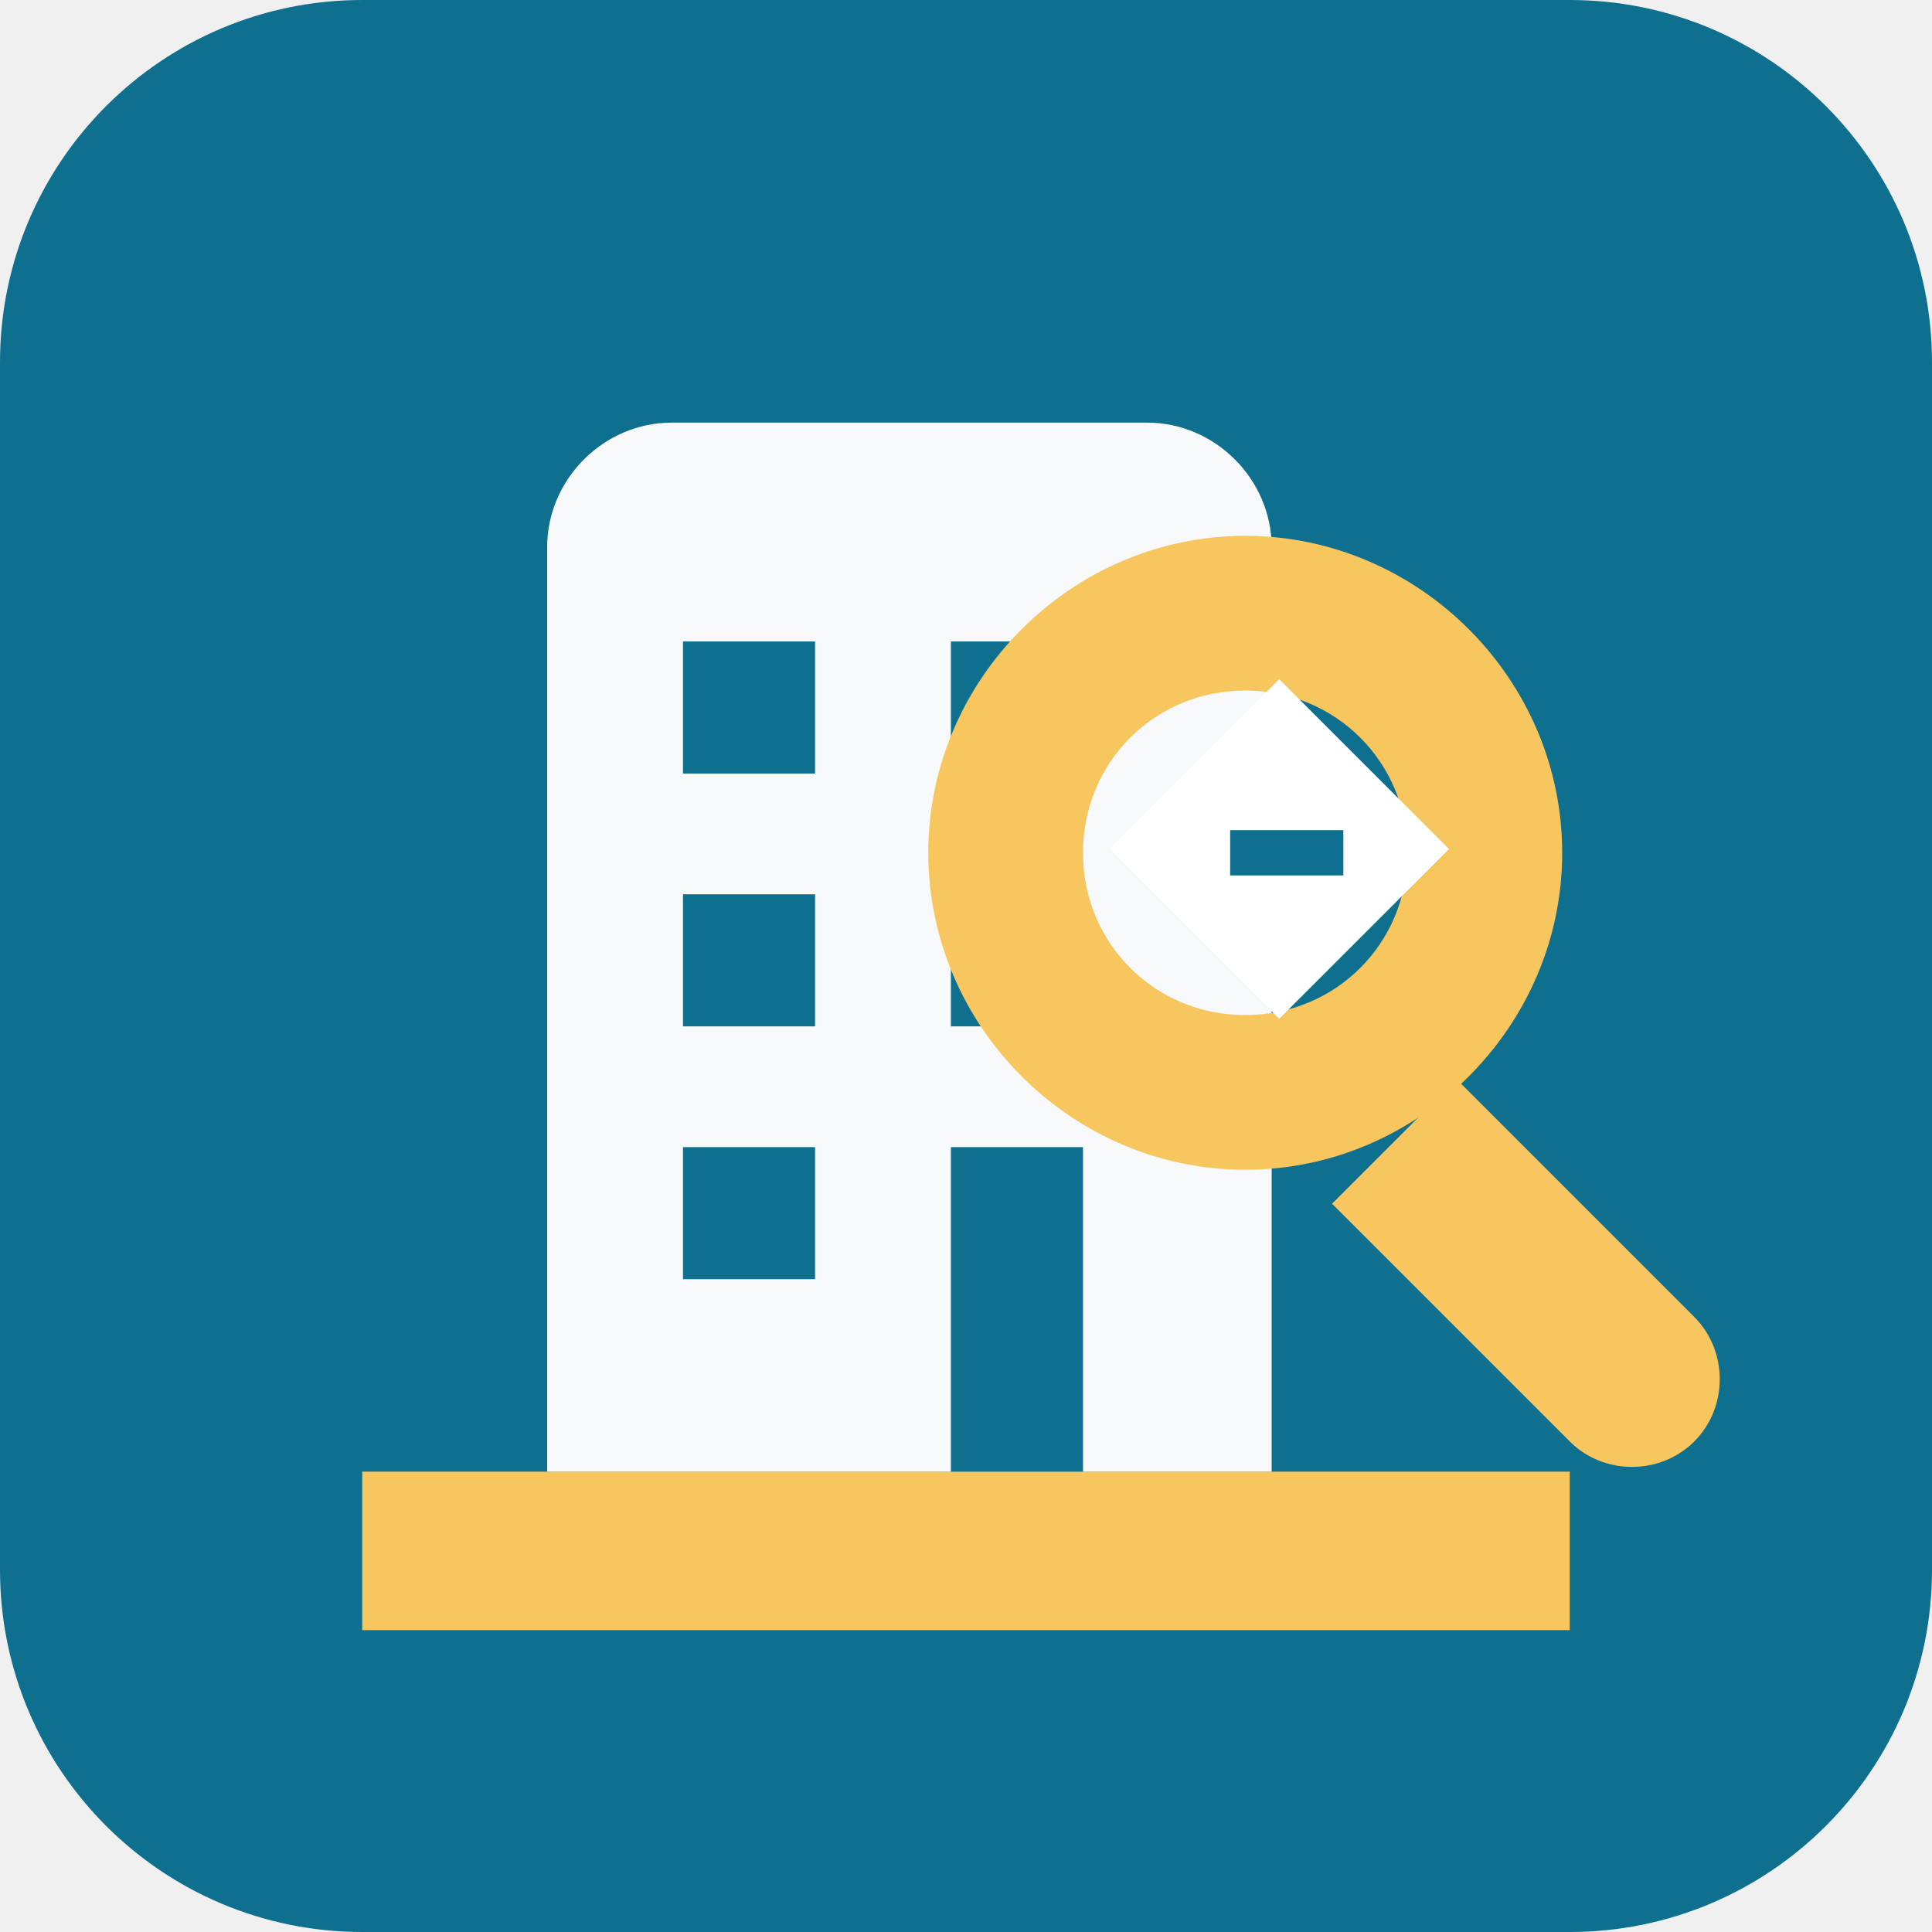
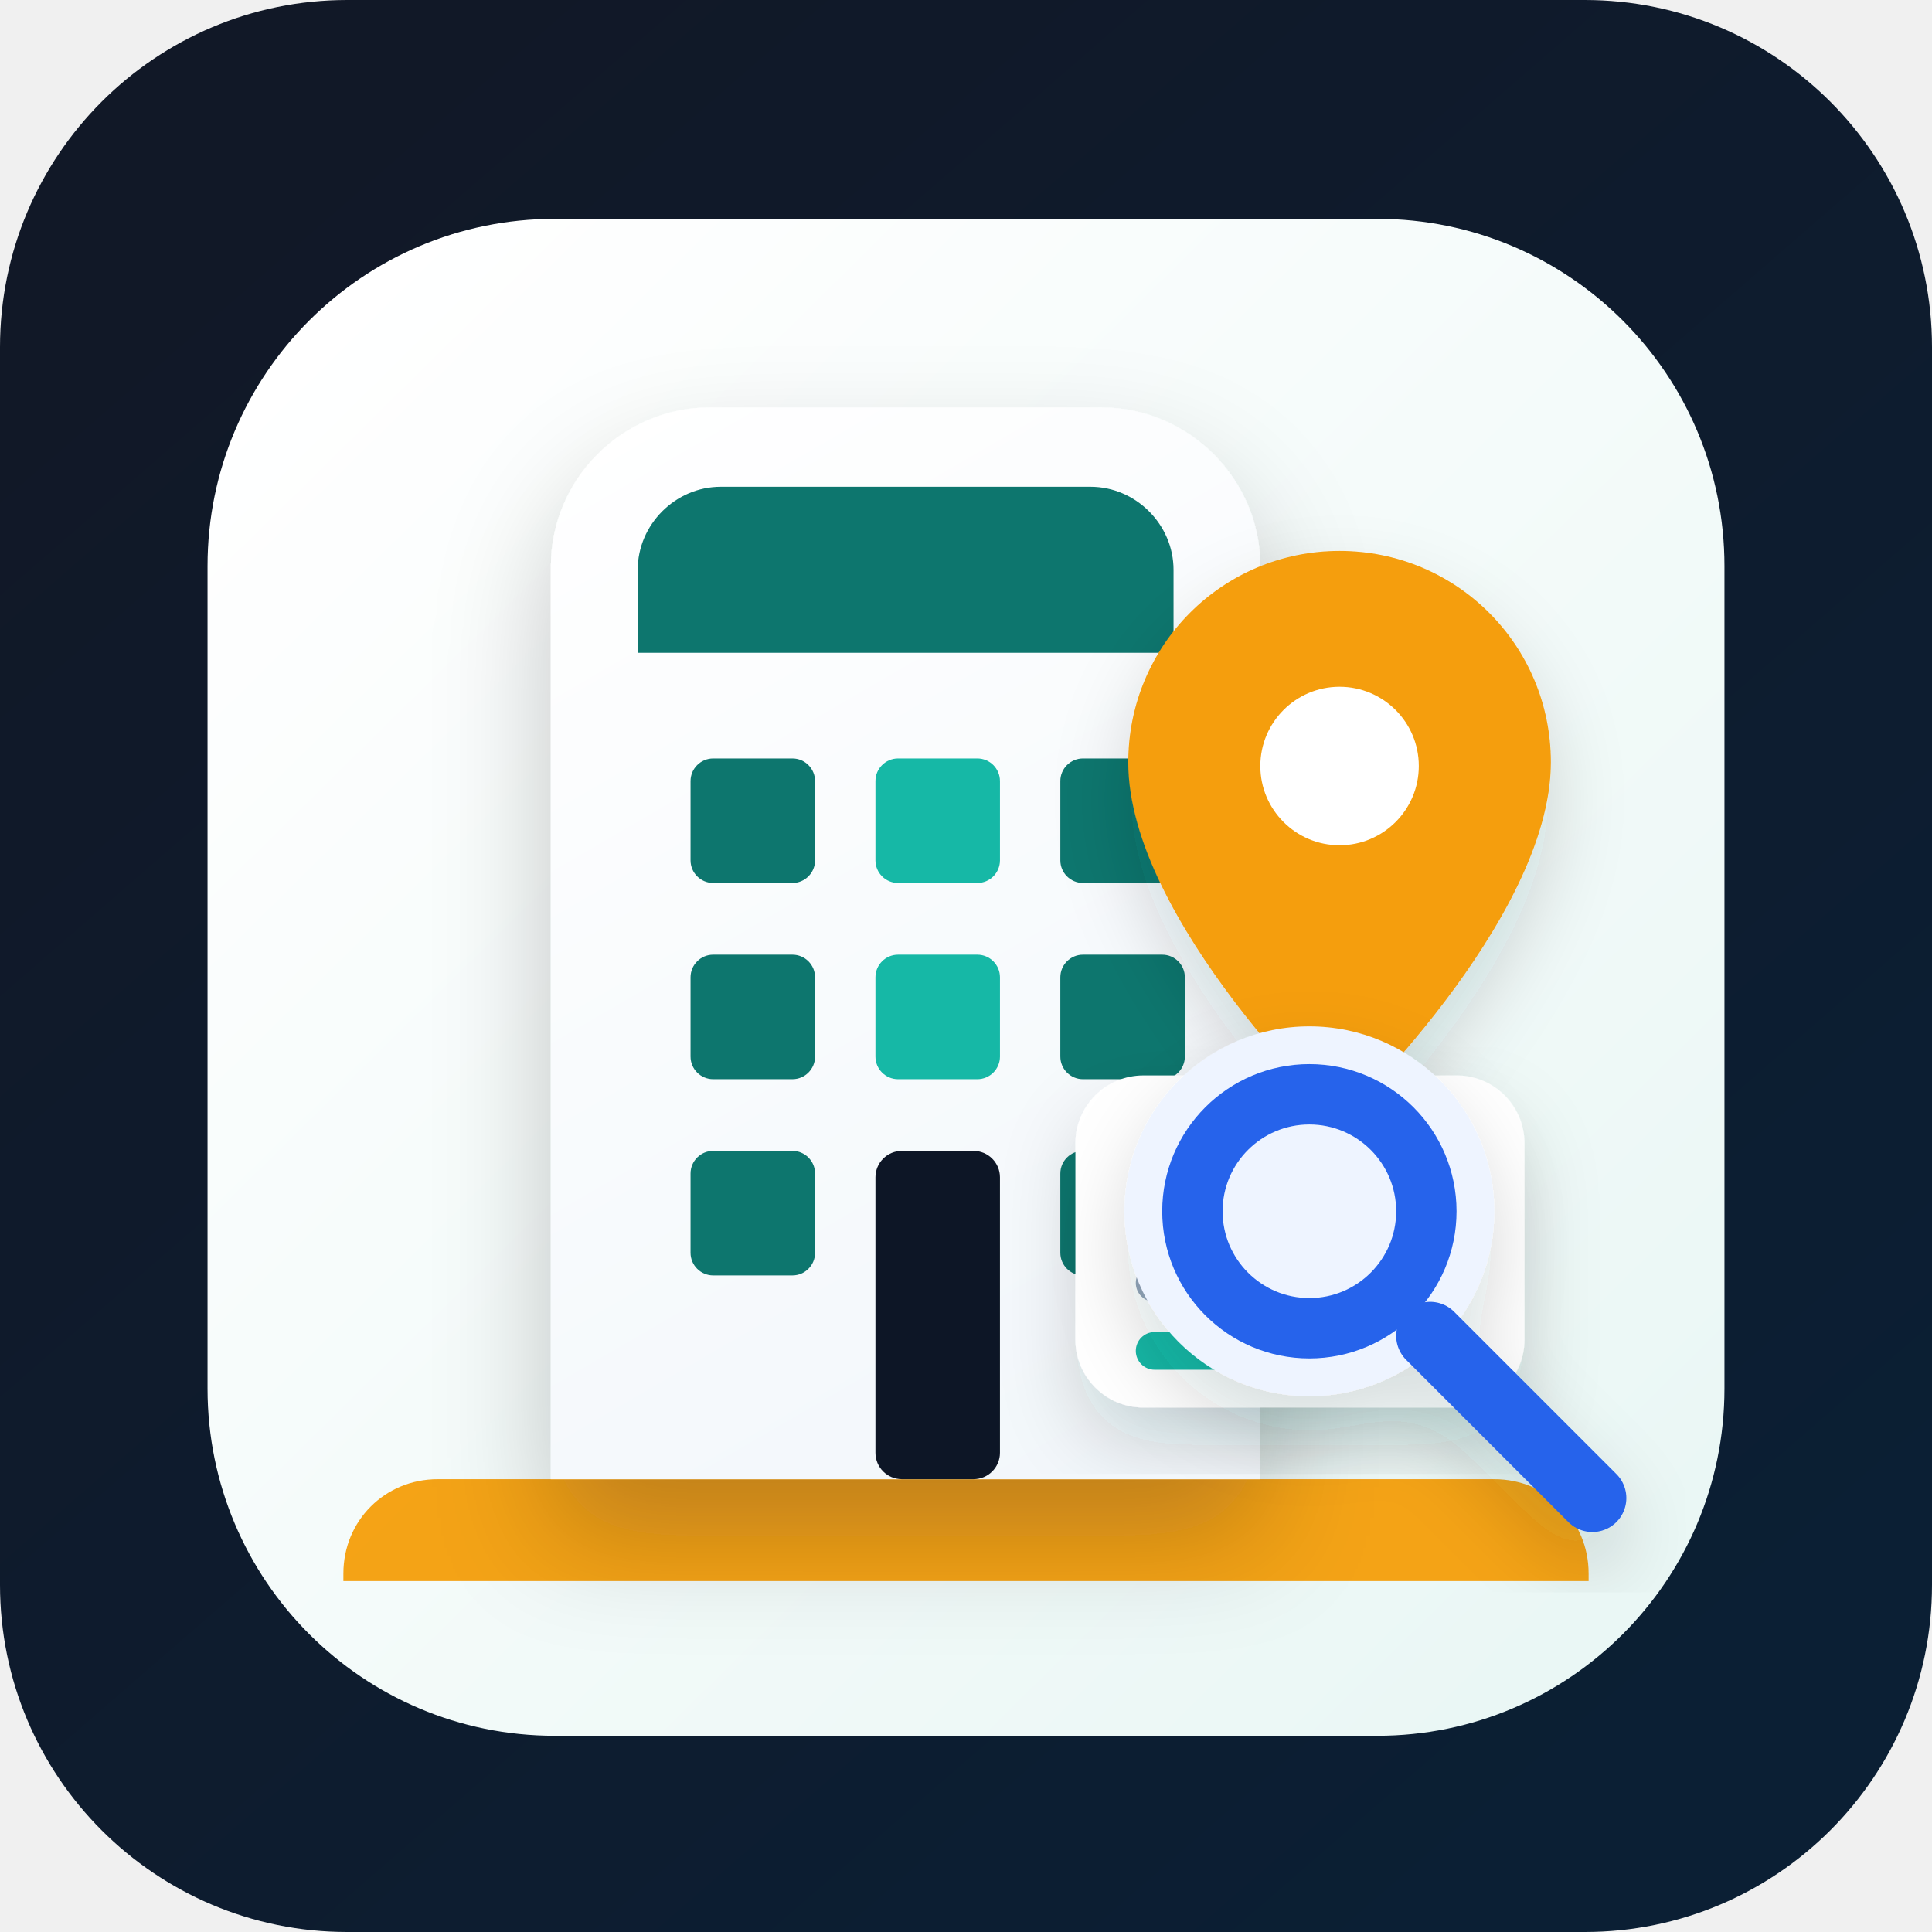
<svg xmlns="http://www.w3.org/2000/svg" viewBox="0 0 512 512" role="img" aria-labelledby="title desc">
-   <rect width="512" height="512" rx="96" fill="#0E6F8F" />
-   <path d="M96 390h320v42H96z" fill="#F7C65F" />
-   <path d="M145 145c0-18 15-33 33-33h126c18 0 33 15 33 33v245H145z" fill="#F7F9FB" />
-   <path d="M181 170h35v35h-35zm71 0h35v35h-35zm-71 67h35v35h-35zm71 0h35v35h-35zm-71 67h35v35h-35zm71 0h35v86h-35z" fill="#0E6F8F" />
-   <path d="M330 310c-46 0-84-38-84-84s38-84 84-84 84 38 84 84-38 84-84 84zm0-127c-24 0-43 19-43 43s19 43 43 43 43-19 43-43-19-43-43-43z" fill="#F7C65F" />
-   <path d="M386 286l63 63c9 9 9 24 0 33s-24 9-33 0l-63-63z" fill="#F7C65F" />
-   <path d="M339 180l45 45-45 45-45-45z" fill="#FFFFFF" />
-   <path d="M326 220h30v12h-30z" fill="#0E6F8F" />
+   <defs>
+     <linearGradient id="bg" x1="70" y1="44" x2="438" y2="468" gradientUnits="userSpaceOnUse">
+       <stop offset="0" stop-color="#111827" />
+       <stop offset="1" stop-color="#0B1F34" />
+     </linearGradient>
+     <linearGradient id="panel" x1="85" y1="82" x2="424" y2="426" gradientUnits="userSpaceOnUse">
+       <stop offset="0" stop-color="#FFFFFF" />
+       <stop offset="1" stop-color="#EAF7F5" />
+     </linearGradient>
+     <linearGradient id="hotel" x1="145" y1="118" x2="303" y2="390" gradientUnits="userSpaceOnUse">
+       <stop offset="0" stop-color="#FFFFFF" />
+       <stop offset="1" stop-color="#F2F7FB" />
+     </linearGradient>
+     <filter id="shadow" x="-20%" y="-20%" width="140%" height="150%">
+       <feDropShadow dx="0" dy="15" stdDeviation="15" flood-color="#08111F" flood-opacity=".22" />
+     </filter>
+     <filter id="soft" x="-20%" y="-20%" width="140%" height="140%">
+       <feDropShadow dx="0" dy="10" stdDeviation="10" flood-color="#092136" flood-opacity=".16" />
+     </filter>
+   </defs>
+   <rect width="512" height="512" rx="92" fill="url(#bg)" />
+   <rect x="55" y="58" width="402" height="402" rx="92" fill="url(#panel)" />
+   <path d="M116 392h280c14 0 25 11 25 25v2H91v-2c0-14 11-25 25-25z" fill="#F59E0B" opacity=".95" />
+   <g filter="url(#shadow)">
+     <path d="M146 150c0-23 19-42 42-42h104c23 0 42 19 42 42v242H146V150z" fill="url(#hotel)" />
+     <path d="M169 151c0-12 10-22 22-22h98c12 0 22 10 22 22v22H169v-22z" fill="#0F766E" />
+     <rect x="183" y="201" width="33" height="33" rx="6" fill="#0F766E" />
+     <rect x="232" y="201" width="33" height="33" rx="6" fill="#14B8A6" />
+     <rect x="281" y="201" width="33" height="33" rx="6" fill="#0F766E" />
+     <rect x="183" y="253" width="33" height="33" rx="6" fill="#0F766E" />
+     <rect x="232" y="253" width="33" height="33" rx="6" fill="#14B8A6" />
+     <rect x="281" y="253" width="33" height="33" rx="6" fill="#0F766E" />
+     <rect x="183" y="305" width="33" height="33" rx="6" fill="#0F766E" />
+     <rect x="232" y="305" width="33" height="87" rx="7" fill="#111827" />
+     <rect x="281" y="305" width="33" height="33" rx="6" fill="#0F766E" />
+   </g>
+   <g filter="url(#soft)">
+     <path d="M355 146c-31 0-56 25-56 56 0 42 56 95 56 95s56-53 56-95c0-31-25-56-56-56z" fill="#F59E0B" />
+     <circle cx="355" cy="203" r="21" fill="#FFFFFF" />
+   </g>
+   <g filter="url(#soft)">
+     <rect x="285" y="285" width="119" height="88" rx="18" fill="#FFFFFF" />
+     <circle cx="311" cy="314" r="12" fill="#2563EB" />
+     <rect x="332" y="306" width="50" height="12" rx="6" fill="#111827" />
+     <rect x="301" y="335" width="81" height="10" rx="5" fill="#94A3B8" />
+     <rect x="301" y="353" width="54" height="10" rx="5" fill="#14B8A6" />
+   </g>
+   <g filter="url(#soft)">
+     <circle cx="347" cy="321" r="49" fill="#EEF4FF" />
+     <circle cx="347" cy="321" r="31" fill="none" stroke="#2563EB" stroke-width="16" />
+     <path d="M379 354l43 43" fill="none" stroke="#2563EB" stroke-width="18" stroke-linecap="round" />
+   </g>
</svg>
